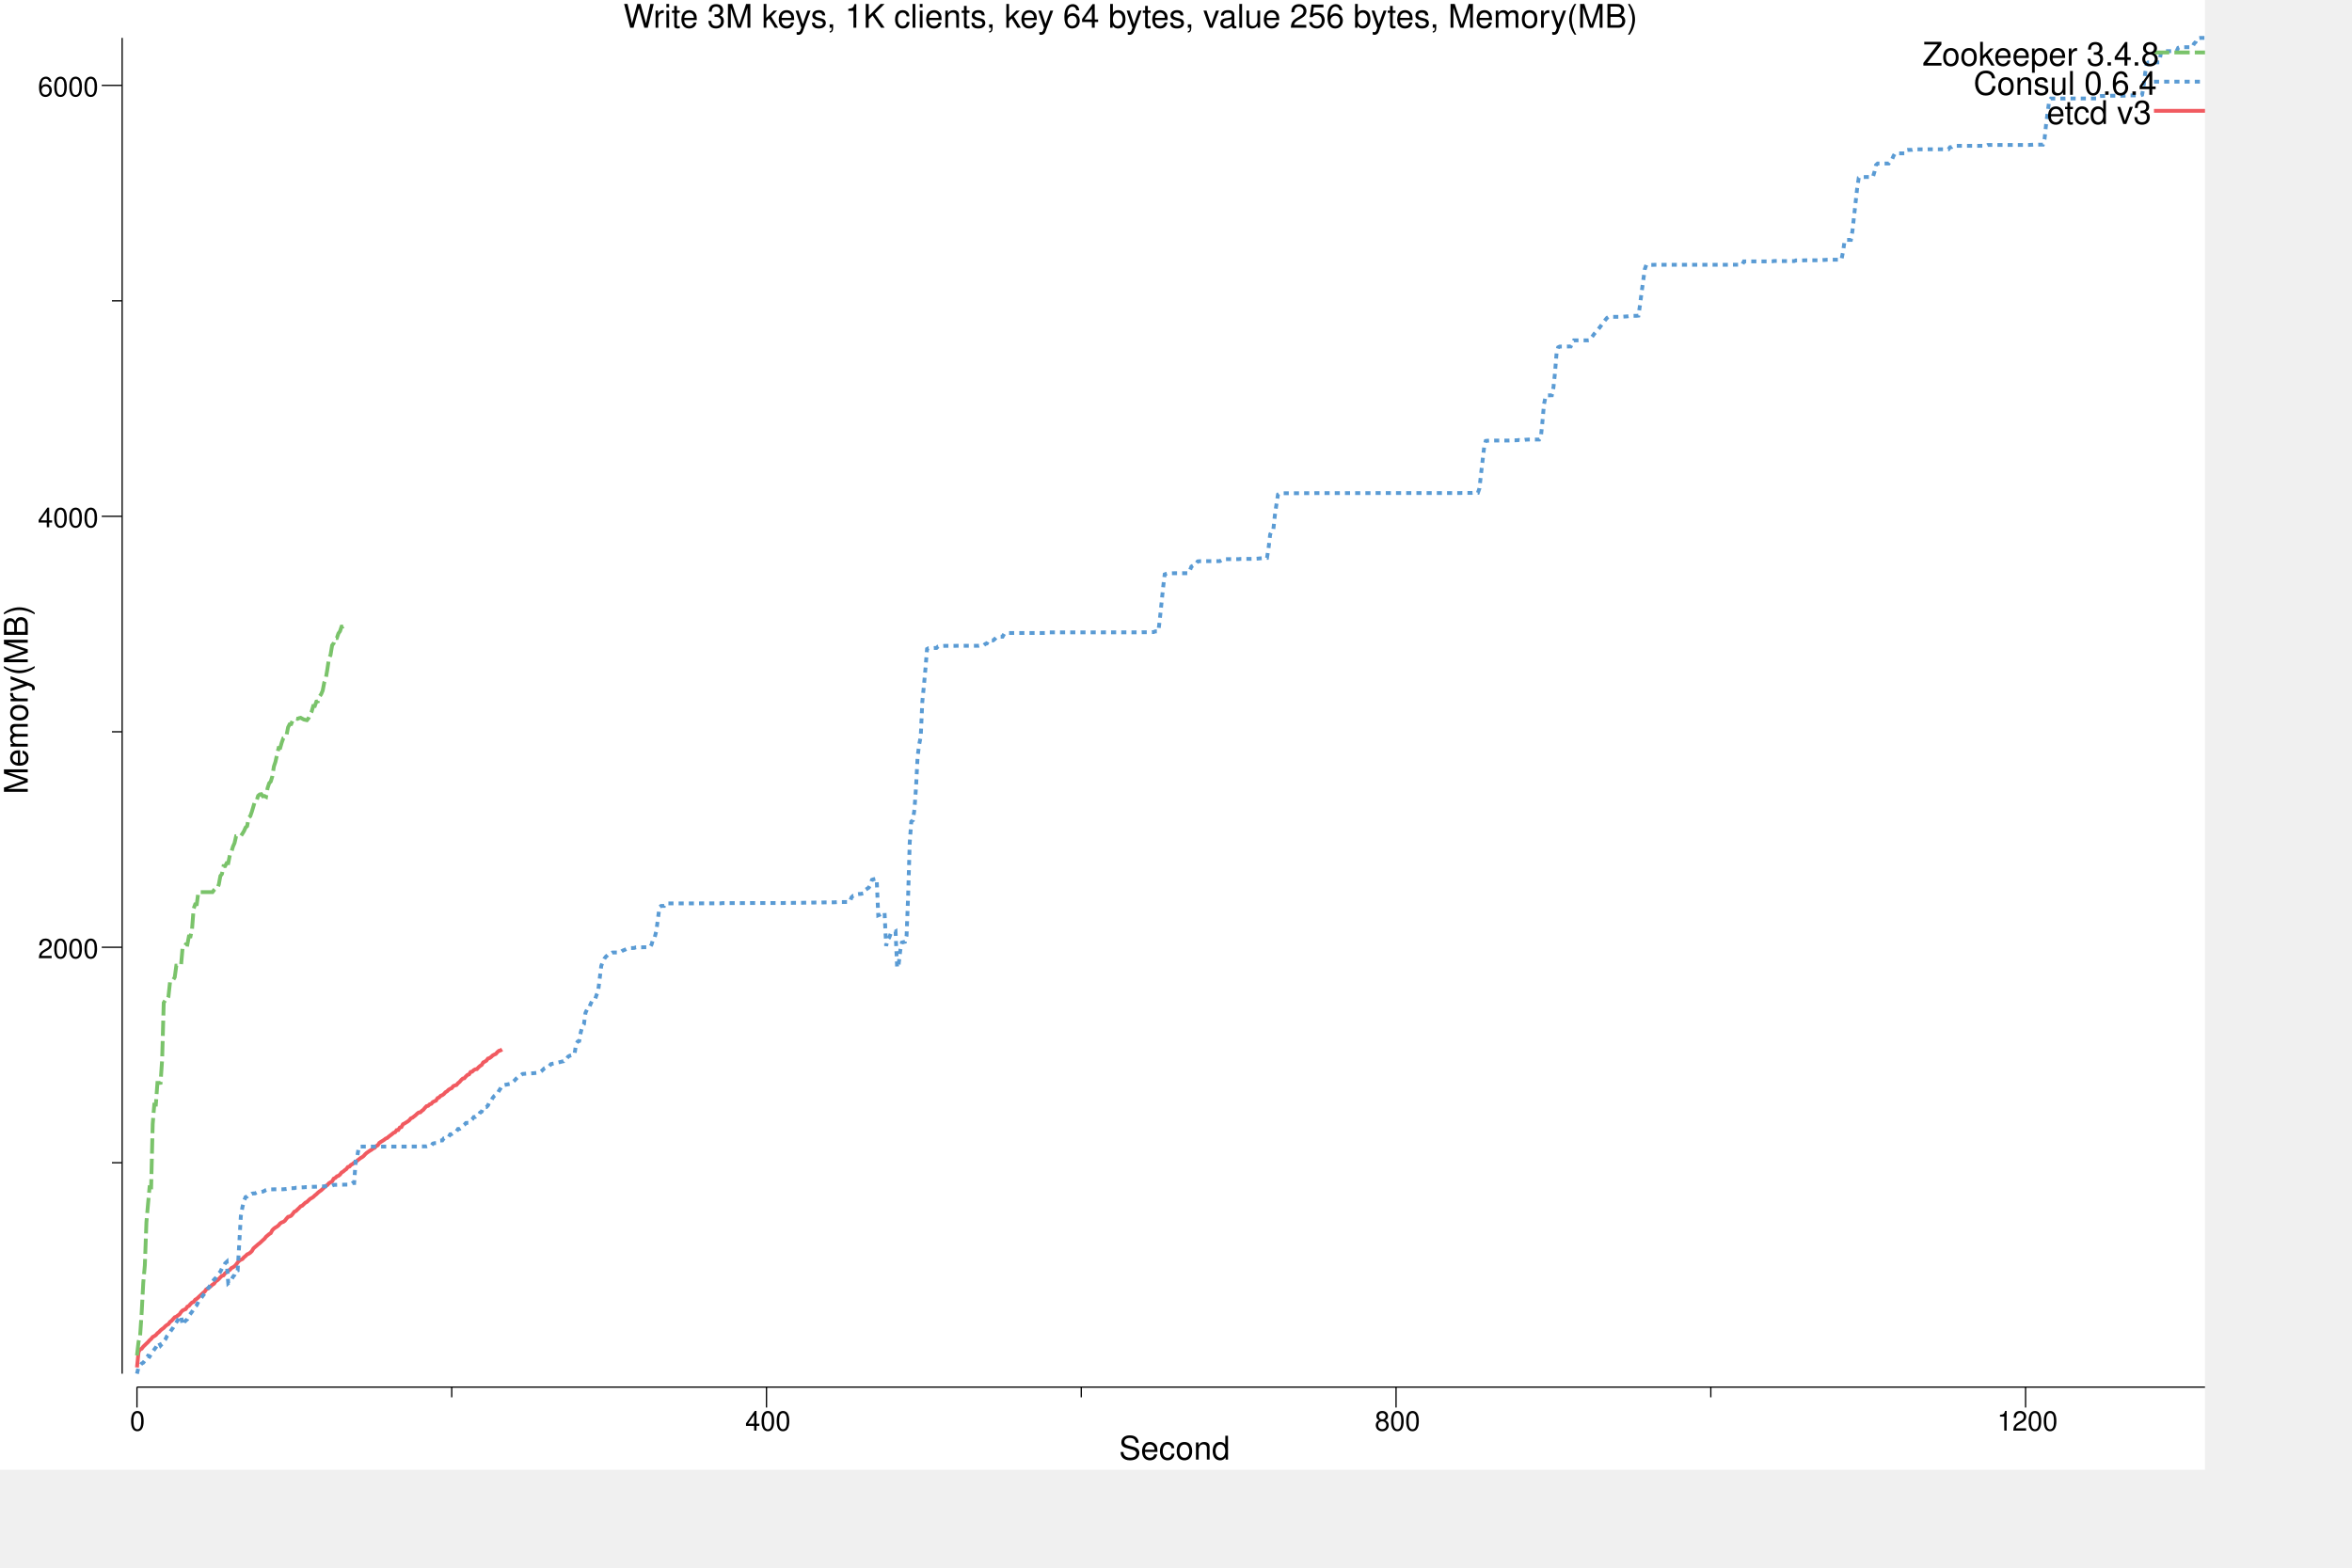
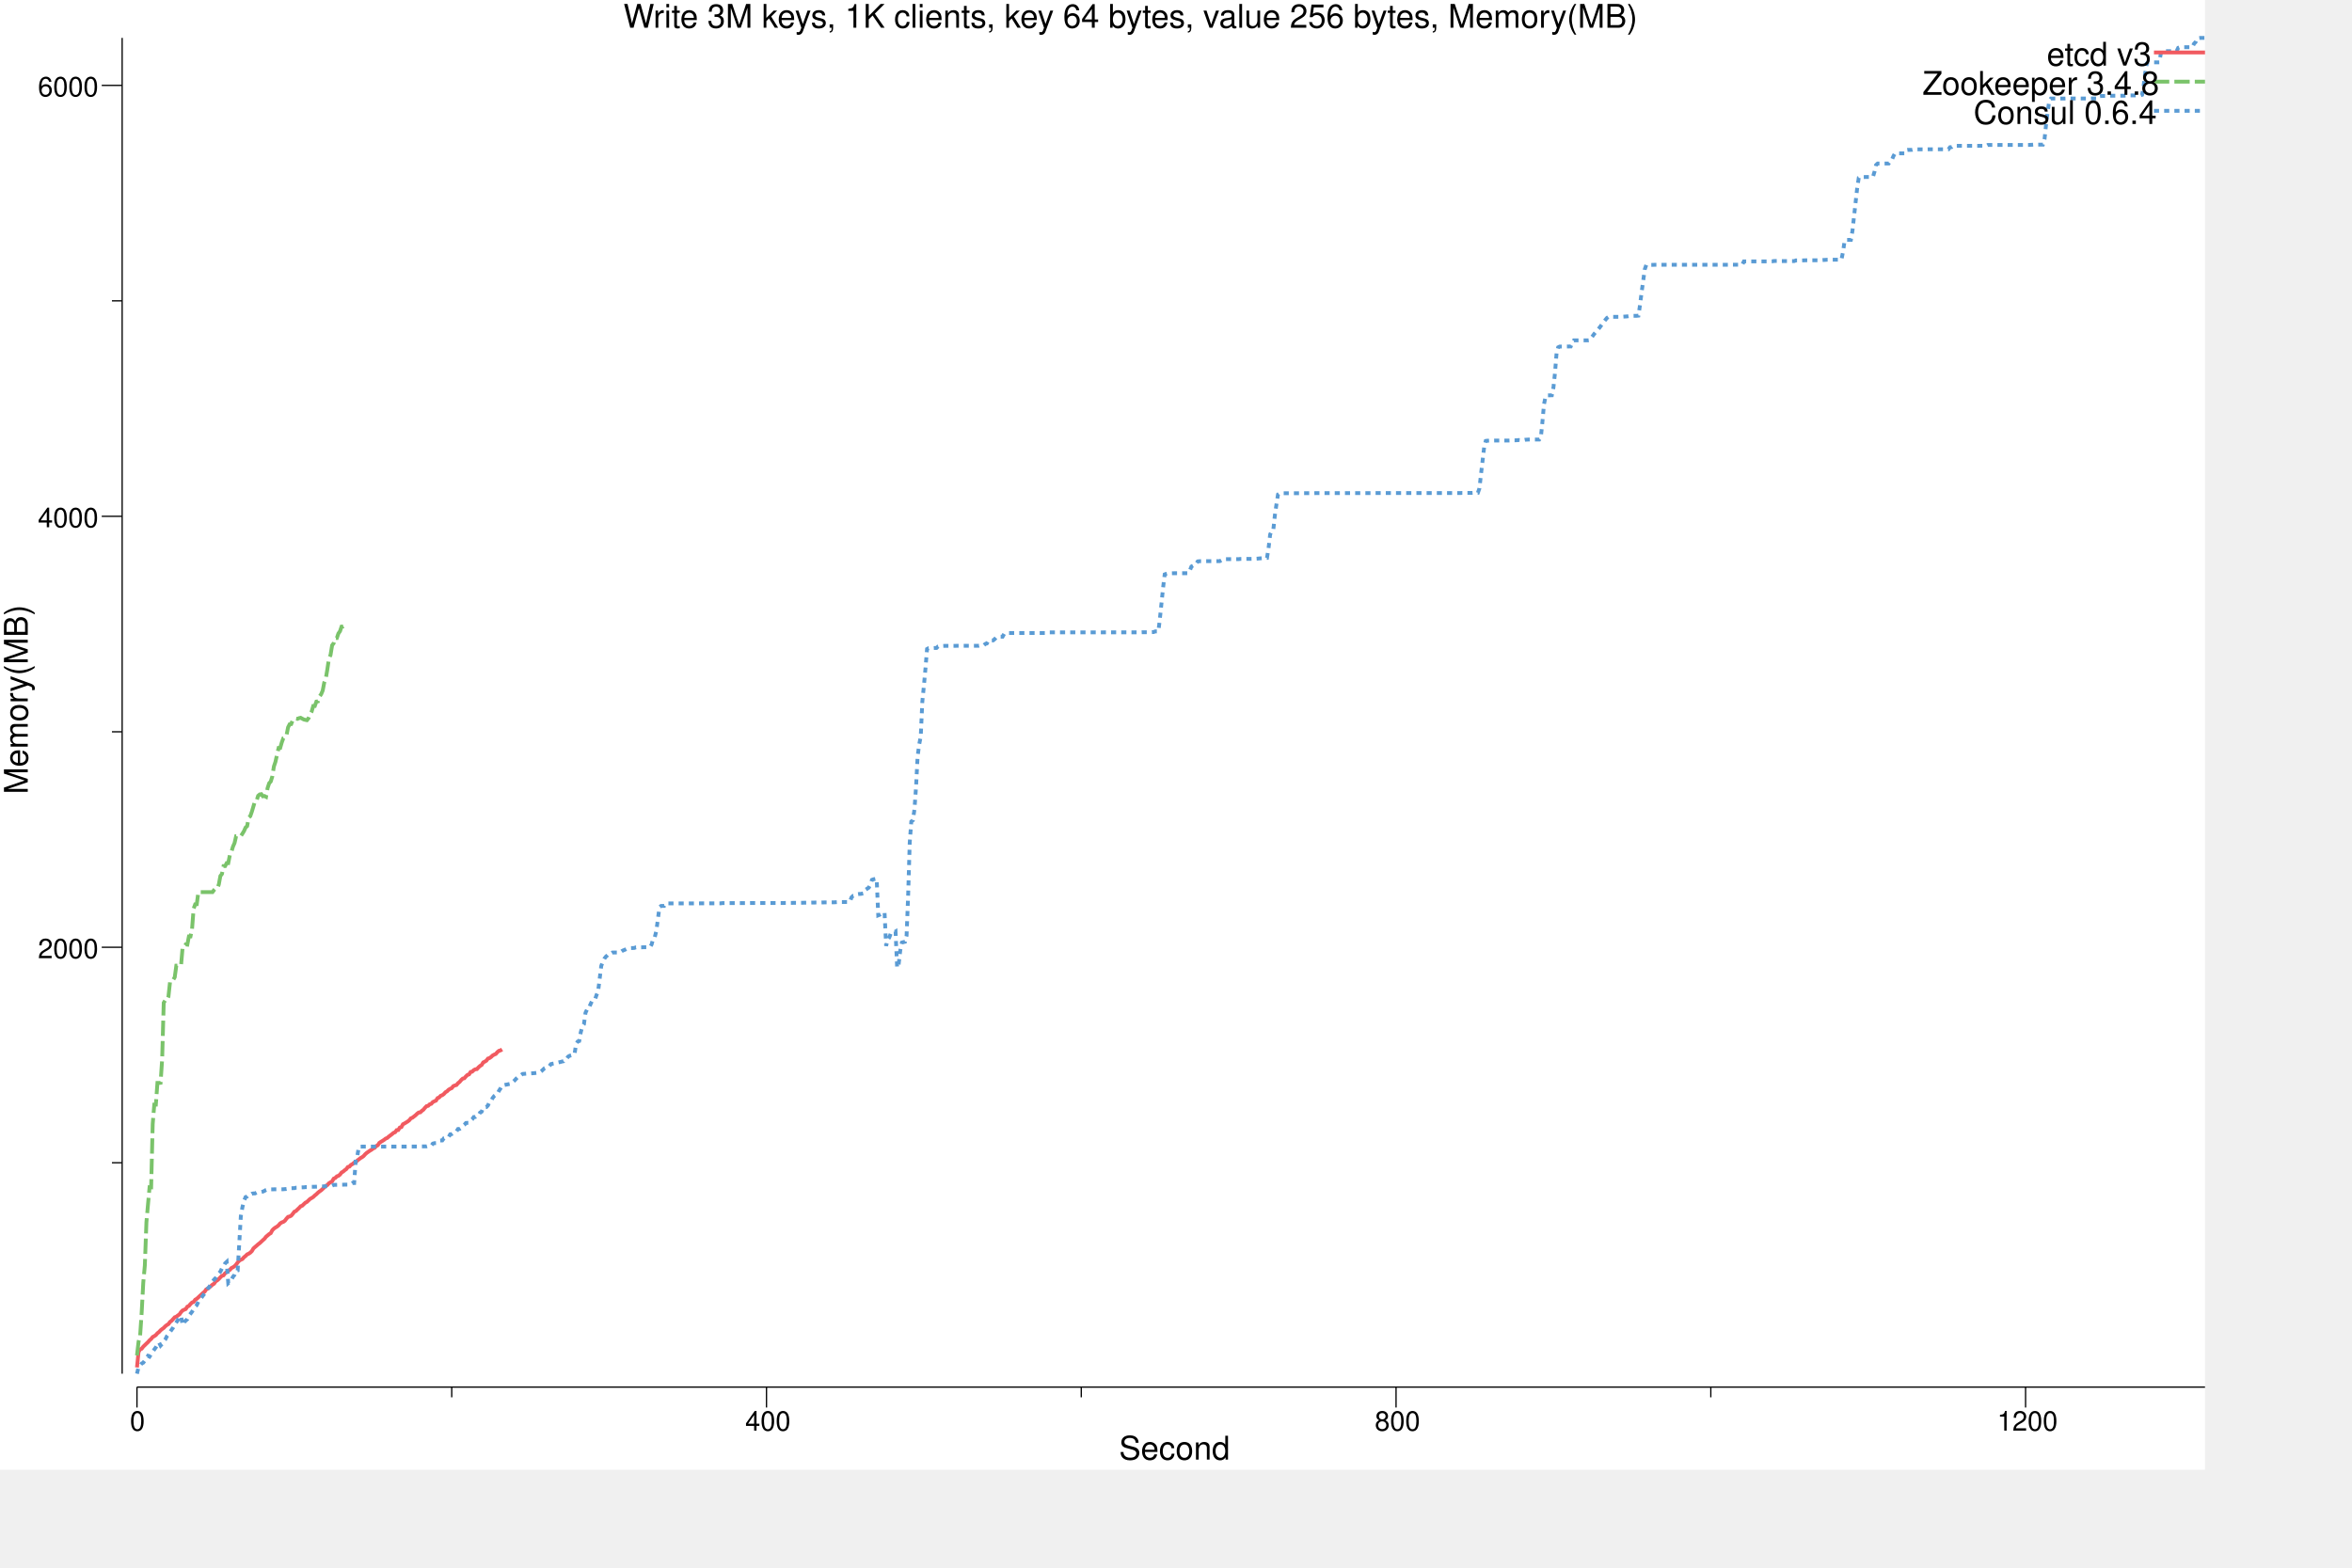
<svg xmlns="http://www.w3.org/2000/svg" width="12in" height="8in">
  <g transform="scale(1, -1) translate(0, -720)">
    <path d="M0,0L1080,0L1080,720L0,720Z" style="fill:#FFFFFF" />
    <text x="305.34" y="-706.41" transform="scale(1, -1)" style="font-family:Helvetica;font-weight:normal;font-style:normal;font-size:12pt">Write 3M keys, 1K clients, key 64 bytes, value 256 bytes, Memory(MB)</text>
    <text x="548.11" y="-4.965" transform="scale(1, -1)" style="font-family:Helvetica;font-weight:normal;font-style:normal;font-size:12pt">Second</text>
    <text x="63.613" y="-19.142" transform="scale(1, -1)" style="font-family:Helvetica;font-weight:normal;font-style:normal;font-size:10pt">0</text>
    <text x="365.01" y="-19.142" transform="scale(1, -1)" style="font-family:Helvetica;font-weight:normal;font-style:normal;font-size:10pt">400</text>
    <text x="673.35" y="-19.142" transform="scale(1, -1)" style="font-family:Helvetica;font-weight:normal;font-style:normal;font-size:10pt">800</text>
    <text x="978.22" y="-19.142" transform="scale(1, -1)" style="font-family:Helvetica;font-weight:normal;font-style:normal;font-size:10pt">1200</text>
    <path d="M67.088,30.467L67.088,40.467" style="fill:none;stroke:#000000;stroke-width:0.625" />
    <path d="M375.43,30.467L375.43,40.467" style="fill:none;stroke:#000000;stroke-width:0.625" />
    <path d="M683.78,30.467L683.78,40.467" style="fill:none;stroke:#000000;stroke-width:0.625" />
    <path d="M992.12,30.467L992.12,40.467" style="fill:none;stroke:#000000;stroke-width:0.625" />
    <path d="M221.26,35.468L221.26,40.467" style="fill:none;stroke:#000000;stroke-width:0.625" />
    <path d="M529.6,35.468L529.6,40.467" style="fill:none;stroke:#000000;stroke-width:0.625" />
    <path d="M837.95,35.468L837.95,40.467" style="fill:none;stroke:#000000;stroke-width:0.625" />
    <path d="M67.088,40.467L1080,40.467" style="fill:none;stroke:#000000;stroke-width:0.625" />
    <g transform="rotate(90)">
      <text x="330.91" y="13.59" transform="scale(1, -1)" style="font-family:Helvetica;font-weight:normal;font-style:normal;font-size:12pt">Memory(MB)</text>
    </g>
    <text x="18.555" y="-250.57" transform="scale(1, -1)" style="font-family:Helvetica;font-weight:normal;font-style:normal;font-size:10pt">2000</text>
    <text x="18.555" y="-461.69" transform="scale(1, -1)" style="font-family:Helvetica;font-weight:normal;font-style:normal;font-size:10pt">4000</text>
    <text x="18.555" y="-672.81" transform="scale(1, -1)" style="font-family:Helvetica;font-weight:normal;font-style:normal;font-size:10pt">6000</text>
    <path d="M49.83,255.94L59.83,255.94" style="fill:none;stroke:#000000;stroke-width:0.625" />
    <path d="M49.83,467.06L59.83,467.06" style="fill:none;stroke:#000000;stroke-width:0.625" />
    <path d="M49.83,678.17L59.83,678.17" style="fill:none;stroke:#000000;stroke-width:0.625" />
    <path d="M54.83,150.38L59.83,150.38" style="fill:none;stroke:#000000;stroke-width:0.625" />
    <path d="M54.83,361.5L59.83,361.5" style="fill:none;stroke:#000000;stroke-width:0.625" />
    <path d="M54.83,572.62L59.83,572.62" style="fill:none;stroke:#000000;stroke-width:0.625" />
    <path d="M59.83,47.03L59.83,701.44" style="fill:none;stroke:#000000;stroke-width:0.625" />
    <path d="M67.088,50.093L67.858,57.701L68.629,58.953L69.4,59.286L70.171,60.296L70.942,61.026L71.713,61.785L72.484,62.504L73.254,63.397L74.025,64.06L74.796,65.021L75.567,65.429L76.338,65.959L77.109,66.855L77.88,67.451L78.65,68.297L79.421,68.912L80.192,69.463L80.963,70.273L81.734,70.888L82.505,71.343L83.276,72.401L84.046,72.978L84.817,73.823L85.588,74.684L86.359,74.967L87.13,75.575L87.901,76.088L88.672,77.228L89.442,78.024L90.213,78.376L90.984,78.713L91.755,79.867L92.526,80.24L93.297,81.171L94.068,81.909L94.839,82.192L95.609,83.279L96.38,83.739L97.151,84.442L97.922,85.178L98.693,85.893L99.464,86.606L100.23,87.216L101.01,88.354L101.78,88.753L102.55,89.342L103.32,89.962L104.09,90.651L104.86,91.143L105.63,92.287L106.4,92.749L107.17,93.447L107.94,94.266L108.71,94.989L109.48,95.214L110.26,96.238L111.03,96.797L111.8,97.41L112.57,97.904L113.34,98.775L114.11,99.167L114.88,99.685L115.65,100.49L116.42,101.56L117.19,102.4L117.96,102.86L118.74,103.21L119.51,104.1L120.28,104.71L121.05,105.48L121.82,105.83L122.59,106.34L123.36,107.09L124.13,108.39L124.9,109.08L125.67,109.73L126.44,110.43L127.21,111L127.99,111.73L128.76,112.45L129.53,113.12L130.3,114.12L131.07,114.77L131.84,115.43L132.61,115.89L133.38,117.33L134.15,118.1L134.92,118.65L135.69,119.1L136.47,119.75L137.24,120.66L138.01,121.15L138.78,121.42L139.55,121.99L140.32,123.01L141.09,123.86L141.86,124.05L142.63,124.44L143.4,125.34L144.17,126.39L144.94,126.72L145.72,127.5L146.49,128.21L147.26,129.05L148.03,129.34L148.8,130.08L149.57,130.8L150.34,131.2L151.11,131.94L151.88,132.67L152.65,133.1L153.42,133.6L154.19,134.35L154.97,134.96L155.74,135.72L156.51,136.34L157.28,136.86L158.05,137.57L158.82,138.29L159.59,139.05L160.36,139.47L161.13,140.34L161.9,140.8L162.67,141.26L163.45,142.6L164.22,142.94L164.99,143.71L165.76,143.98L166.53,144.58L167.3,145.6L168.07,146.05L168.84,146.72L169.61,147.26L170.38,148.29L171.15,148.51L171.92,149.35L172.7,149.76L173.47,150.42L174.24,150.61L175.01,151.48L175.78,152.04L176.55,152.66L177.32,153.08L178.09,153.66L178.86,154.53L179.63,155.22L180.4,155.75L181.18,156.3L181.95,156.74L182.72,157.36L183.49,157.68L184.26,158.56L185.03,158.94L185.8,160.1L186.57,160.63L187.34,161.09L188.11,161.59L188.88,162.2L189.65,162.52L190.43,163.2L191.2,163.78L191.97,164.36L192.74,165.02L193.51,165.33L194.28,166.35L195.05,166.41L195.82,167.62L196.59,167.84L197.36,169.24L198.13,169.63L198.9,170.1L199.68,170.58L200.45,171.18L201.22,172.13L201.99,172.44L202.76,173.04L203.53,173.64L204.3,174.39L205.07,174.98L205.84,175.07L206.61,175.79L207.38,176.36L208.16,177.32L208.93,178.1L209.7,178.26L210.47,179.01L211.24,179.25L212.01,180.12L212.78,180.5L213.55,180.83L214.32,182.05L215.09,182.37L215.86,183.19L216.63,183.48L217.41,184.05L218.18,184.92L218.95,185.38L219.72,186.14L220.49,186.61L221.26,186.94L222.03,187.91L222.8,188.25L223.57,188.46L224.34,189.37L225.11,189.98L225.89,190.9L226.66,191.61L227.43,191.78L228.2,192.68L228.97,193.4L229.74,193.66L230.51,194.85L231.28,195.01L232.05,195.76L232.82,196.17L233.59,196.25L234.36,197.12L235.14,197.81L235.91,198.27L236.68,199.53L237.45,199.91L238.22,200.38L238.99,201.41L239.76,201.66L240.53,202.19L241.3,202.93L242.07,203.36L242.84,203.67L243.61,204.58L244.39,205.21L245.16,205.42L245.93,205.9" style="fill:none;stroke:#F15A60;stroke-width:1.875" />
    <path d="M67.088,55.977L67.858,62.681L68.629,65.608L69.4,77.211L70.171,91.622L70.942,100.06L71.713,121.23L72.484,129.88L73.254,138.38L74.025,138.33L74.796,169.37L75.567,178.86L76.338,178.86L77.109,189.47L77.88,189.47L78.65,189.55L79.421,201.07L80.192,228.74L80.963,230L81.734,229.93L82.505,231.78L83.276,238.88L84.046,239.96L84.817,239.96L85.588,241.27L86.359,246.94L87.13,246.97L87.901,246.97L88.672,246.97L89.442,255.85L90.213,256.03L90.984,257.33L91.755,257.23L92.526,261.25L93.297,261.25L94.068,264.9L94.839,274.85L95.609,276.98L96.38,277.04L97.151,282.92L97.922,282.97L98.693,282.97L99.464,282.97L100.23,282.97L101.01,282.97L101.78,282.97L102.55,282.97L103.32,282.97L104.09,282.97L104.86,284L105.63,284.79L106.4,284.79L107.17,286.68L107.94,290.87L108.71,291.86L109.48,295.7L110.26,295.7L111.03,297.17L111.8,297.17L112.57,301.02L113.34,302.69L114.11,305.27L114.88,307L115.65,310.36L116.42,310.41L117.19,310.41L117.96,310.41L118.74,311.59L119.51,312.85L120.28,314.58L121.05,315.3L121.82,319.48L122.59,320.2L123.36,322.37L124.13,324.97L124.9,327.57L125.67,327.75L126.44,330.15L127.21,330.81L127.99,330.94L128.76,329.91L129.53,330.04L130.3,329.64L131.07,333.98L131.84,336.31L132.61,337.13L133.38,339.63L134.15,344.5L134.92,346.81L135.69,350.3L136.47,353.6L137.24,353.6L138.01,356.27L138.78,358.37L139.55,358.75L140.32,359.74L141.09,363.65L141.86,365.17L142.63,365.27L143.4,367.33L144.17,367.97L144.94,367.95L145.72,367.83L146.49,368.19L147.26,368.36L148.03,367.94L148.8,367.53L149.57,367.33L150.34,367.18L151.11,368.13L151.88,369.97L152.65,371.42L153.42,374.14L154.19,374.13L154.97,376.3L155.74,376.42L156.51,378.79L157.28,379.87L158.05,381.67L158.82,385.64L159.59,387.67L160.36,392.26L161.13,397.5L161.9,399.14L162.67,403.86L163.45,404.91L164.22,407.45L164.99,407.45L165.76,409.68L166.53,410.76L167.3,413.04L168.07,413.1L168.84,413.59L169.61,414.18L170.38,414.15" style="fill:none;stroke:#7AC36A;stroke-width:1.875;stroke-dasharray:7.5,2.5" />
    <path d="M67.088,47.03L67.858,50.205L68.629,51.089L69.4,52.032L70.171,52.432L70.942,53.503L71.713,54.666L72.484,55.774L73.254,55.388L74.025,56.578L74.796,57.752L75.567,58.897L76.338,59.948L77.109,61.352L77.88,62.326L78.65,60.819L79.421,61.654L80.192,62.806L80.963,63.804L81.734,65.367L82.505,66.39L83.276,67.426L84.046,68.573L84.817,69.614L85.588,70.997L86.359,72.17L87.13,73.337L87.901,74.729L88.672,75.255L89.442,70.878L90.213,72.307L90.984,73.073L91.755,73.744L92.526,75.439L93.297,76.408L94.068,77.394L94.839,78.691L95.609,79.858L96.38,80.621L97.151,82.315L97.922,83.334L98.693,84.321L99.464,85.38L100.23,86.308L101.01,87.456L101.78,88.748L102.55,89.582L103.32,91.061L104.09,92.059L104.86,93.167L105.63,93.894L106.4,94.979L107.17,96.189L107.94,97.032L108.71,98.641L109.48,99.639L110.26,101.11L111.03,101.82L111.8,91.381L112.57,92.058L113.34,92.935L114.11,94.519L114.88,95.447L115.65,97.426L116.42,97.654L117.19,110.93L117.96,124.22L118.74,128.62L119.51,131.68L120.28,133.56L121.05,133.84L121.82,134.68L122.59,134.68L123.36,135.2L124.13,135.36L124.9,135.36L125.67,135.73L126.44,135.88L127.21,135.98L127.99,136.07L128.76,136.24L129.53,136.6L130.3,137.06L131.07,137.33L131.84,137.33L132.61,137.34L133.38,137.34L134.15,137.37L134.92,137.37L135.69,137.37L136.47,137.38L137.24,137.38L138.01,137.38L138.78,137.4L139.55,137.47L140.32,137.53L141.09,137.68L141.86,137.89L142.63,137.89L143.4,137.92L144.17,137.93L144.94,138.15L145.72,138.17L146.49,138.28L147.26,138.28L148.03,138.32L148.8,138.32L149.57,138.44L150.34,138.44L151.11,138.5L151.88,138.56L152.65,138.61L153.42,138.62L154.19,138.62L154.97,138.64L155.74,138.67L156.51,138.8L157.28,138.8L158.05,138.8L158.82,138.83L159.59,138.87L160.36,138.87L161.13,138.9L161.9,138.94L162.67,139.15L163.45,139.53L164.22,139.55L164.99,139.56L165.76,139.58L166.53,139.6L167.3,139.61L168.07,139.62L168.84,139.66L169.61,139.66L170.38,139.66L171.15,139.8L171.92,139.82L172.7,140.43L173.47,140.44L174.24,152.1L175.01,153.73L175.78,158.21L176.55,158.27L177.32,158.29L178.09,158.29L178.86,158.29L179.63,158.29L180.4,158.29L181.18,158.29L181.95,158.29L182.72,158.29L183.49,158.3L184.26,158.3L185.03,158.3L185.8,158.3L186.57,158.3L187.34,158.3L188.11,158.3L188.88,158.3L189.65,158.3L190.43,158.3L191.2,158.3L191.97,158.3L192.74,158.3L193.51,158.3L194.28,158.3L195.05,158.31L195.82,158.31L196.59,158.31L197.36,158.31L198.13,158.31L198.9,158.31L199.68,158.32L200.45,158.32L201.22,158.32L201.99,158.32L202.76,158.32L203.53,158.34L204.3,158.34L205.07,158.34L205.84,158.38L206.61,158.38L207.38,158.38L208.16,158.39L208.93,158.39L209.7,158.59L210.47,158.66L211.24,158.69L212.01,159.76L212.78,159.97L213.55,160.01L214.32,160.58L215.09,161.24L215.86,161.29L216.63,161.3L217.41,162.36L218.18,162.53L218.95,162.55L219.72,162.91L220.49,164.29L221.26,164.41L222.03,164.95L222.8,165.01L223.57,165.74L224.34,166.92L225.11,166.95L225.89,167.5L226.66,168.33L227.43,168.95L228.2,169.85L228.97,169.91L229.74,169.92L230.51,170.88L231.28,171.63L232.05,172.78L232.82,172.81L233.59,173.53L234.36,173.61L235.14,174.97L235.91,175.38L236.68,177.39L237.45,177.54L238.22,177.64L238.99,178.44L239.76,180.13L240.53,180.62L241.3,182.12L242.07,183.09L242.84,183.65L243.61,184.05L244.39,185.62L245.16,186.81L245.93,188.29L246.7,188.39L247.47,188.56L248.24,188.69L249.01,188.85L249.78,189.03L250.55,189.13L251.32,190.06L252.09,190.74L252.87,191.61L253.64,192.37L254.41,192.6L255.18,193.3L255.95,193.88L256.72,193.94L257.49,194L258.26,194.07L259.03,194.14L259.8,194.15L260.57,194.2L261.34,194.24L262.12,194.33L262.89,194.42L263.66,194.56L264.43,194.68L265.2,195.26L265.97,195.99L266.74,196.73L267.51,197.06L268.28,197.27L269.05,197.7L269.82,198.7L270.6,198.89L271.37,199.03L272.14,199.26L272.91,199.38L273.68,199.56L274.45,199.73L275.22,199.95L275.99,200.11L276.76,201.21L277.53,201.34L278.3,202.39L279.07,202.81L279.85,203.02L280.62,203.21L281.39,203.45L282.16,208.57L282.93,209.73L283.7,210.01L284.47,214.34L285.24,217.24L286.01,218.23L286.78,223.87L287.55,225.49L288.32,225.69L289.1,227.75L289.87,229.42L290.64,230.07L291.41,230.27L292.18,232.56L292.95,234.33L293.72,240.57L294.49,246.81L295.26,248.88L296.03,250.39L296.8,251.38L297.58,252.06L298.35,252.86L299.12,252.86L299.89,253.35L300.66,253.39L301.43,253.39L302.2,253.39L302.97,253.39L303.74,253.46L304.51,254.02L305.28,254.43L306.05,254.72L306.83,255.14L307.6,255.5L308.37,255.53L309.14,255.56L309.91,255.56L310.68,255.61L311.45,255.9L312.22,255.9L312.99,255.9L313.76,255.9L314.53,255.92L315.31,255.96L316.08,255.96L316.85,255.96L317.62,256.01L318.39,256.01L319.16,257.32L319.93,260.17L320.7,260.93L321.47,263.9L322.24,269.81L323.01,275.59L323.78,276.18L324.56,276.2L325.33,276.21L326.1,277.42L326.87,277.42L327.64,277.42L328.41,277.42L329.18,277.42L329.95,277.42L330.72,277.42L331.49,277.42L332.26,277.42L333.03,277.42L333.81,277.42L334.58,277.42L335.35,277.42L336.12,277.43L336.89,277.43L337.66,277.44L338.43,277.44L339.2,277.44L339.97,277.44L340.74,277.44L341.51,277.44L342.29,277.44L343.06,277.45L343.83,277.45L344.6,277.45L345.37,277.45L346.14,277.46L346.91,277.46L347.68,277.46L348.45,277.46L349.22,277.46L349.99,277.46L350.76,277.46L351.54,277.46L352.31,277.47L353.08,277.47L353.85,277.59L354.62,277.59L355.39,277.59L356.16,277.59L356.93,277.59L357.7,277.59L358.47,277.59L359.24,277.59L360.02,277.59L360.79,277.59L361.56,277.59L362.33,277.59L363.1,277.59L363.87,277.59L364.64,277.6L365.41,277.6L366.18,277.6L366.95,277.6L367.72,277.61L368.49,277.61L369.27,277.61L370.04,277.61L370.81,277.61L371.58,277.62L372.35,277.63L373.12,277.63L373.89,277.63L374.66,277.63L375.43,277.63L376.2,277.63L376.97,277.63L377.74,277.63L378.52,277.63L379.29,277.63L380.06,277.63L380.83,277.63L381.6,277.63L382.37,277.63L383.14,277.63L383.91,277.63L384.68,277.67L385.45,277.68L386.22,277.68L387,277.68L387.77,277.68L388.54,277.7L389.31,277.72L390.08,277.72L390.85,277.74L391.62,277.74L392.39,277.74L393.16,277.74L393.93,277.77L394.7,277.77L395.47,277.78L396.25,277.81L397.02,277.81L397.79,277.83L398.56,277.84L399.33,277.85L400.1,277.85L400.87,277.85L401.64,277.87L402.41,277.9L403.18,277.9L403.95,277.92L404.73,277.92L405.5,277.92L406.27,277.92L407.04,277.94L407.81,277.95L408.58,277.97L409.35,278.01L410.12,278.07L410.89,278.09L411.66,278.09L412.43,278.09L413.2,278.11L413.98,278.11L414.75,278.11L415.52,278.11L416.29,278.2L417.06,280.4L417.83,281.12L418.6,281.21L419.37,281.78L420.14,281.95L420.91,282.07L421.68,282.09L422.45,282.26L423.23,282.45L424,284.14L424.77,284.66L425.54,285.18L426.31,286.59L427.08,288.97L427.85,289.25L428.62,289.4L429.39,289.56L430.16,271.57L430.93,271.88L431.71,272.33L432.48,272.56L433.25,273.05L434.02,256.59L434.79,259.69L435.56,260.69L436.33,262.81L437.1,263.11L437.87,263.21L438.64,263.67L439.41,245.92L440.18,247.77L440.96,254.51L441.73,258.25L442.5,258.47L443.27,258.63L444.04,261.69L444.81,281.57L445.58,307.15L446.35,317.53L447.12,318.14L447.89,323.39L448.66,334.26L449.43,349.27L450.21,355.28L450.98,359.19L451.75,376.22L452.52,383.99L453.29,392.49L454.06,402.05L454.83,402.45L455.6,402.47L456.37,402.5L457.14,402.51L457.91,402.56L458.69,402.56L459.46,403.31L460.23,403.55L461,403.55L461.77,403.55L462.54,403.59L463.31,403.59L464.08,403.6L464.85,403.6L465.62,403.6L466.39,403.6L467.16,403.6L467.94,403.6L468.71,403.63L469.48,403.63L470.25,403.63L471.02,403.63L471.79,403.63L472.56,403.63L473.33,403.63L474.1,403.63L474.87,403.63L475.64,403.63L476.42,403.63L477.19,403.63L477.96,403.63L478.73,403.63L479.5,403.66L480.27,403.87L481.04,403.87L481.81,403.87L482.58,404.52L483.35,404.77L484.12,406.28L484.89,406.28L485.67,406.28L486.44,406.28L487.21,406.91L487.98,407.78L488.75,408.08L489.52,408.08L490.29,408.08L491.06,408.08L491.83,409.44L492.6,409.81L493.37,409.9L494.14,409.9L494.92,409.9L495.69,409.9L496.46,409.9L497.23,409.9L498,409.9L498.77,409.9L499.54,409.9L500.31,409.9L501.08,409.9L501.85,409.9L502.62,409.9L503.4,409.9L504.17,409.9L504.94,409.9L505.71,409.9L506.48,409.9L507.25,409.9L508.02,409.9L508.79,409.91L509.56,409.91L510.33,409.91L511.1,409.91L511.87,409.91L512.65,409.91L513.42,410.21L514.19,410.21L514.96,410.21L515.73,410.21L516.5,410.21L517.27,410.21L518.04,410.21L518.81,410.21L519.58,410.21L520.35,410.21L521.13,410.21L521.9,410.21L522.67,410.21L523.44,410.21L524.21,410.21L524.98,410.21L525.75,410.21L526.52,410.21L527.29,410.21L528.06,410.21L528.83,410.21L529.6,410.21L530.38,410.21L531.15,410.21L531.92,410.21L532.69,410.21L533.46,410.21L534.23,410.21L535,410.21L535.77,410.21L536.54,410.21L537.31,410.21L538.08,410.21L538.85,410.21L539.63,410.21L540.4,410.22L541.17,410.22L541.94,410.22L542.71,410.22L543.48,410.22L544.25,410.22L545.02,410.22L545.79,410.22L546.56,410.22L547.33,410.22L548.11,410.22L548.88,410.22L549.65,410.22L550.42,410.22L551.19,410.22L551.96,410.22L552.73,410.22L553.5,410.22L554.27,410.22L555.04,410.22L555.81,410.22L556.58,410.22L557.36,410.22L558.13,410.22L558.9,410.23L559.67,410.27L560.44,410.28L561.21,410.28L561.98,410.28L562.75,410.29L563.52,410.29L564.29,410.32L565.06,410.37L565.84,410.68L566.61,410.68L567.38,410.68L568.15,417.32L568.92,424.74L569.69,432.17L570.46,438.61L571.23,438.9L572,439.13L572.77,439.13L573.54,439.15L574.31,439.17L575.09,439.19L575.86,439.19L576.63,439.19L577.4,439.19L578.17,439.19L578.94,439.19L579.71,439.19L580.48,439.19L581.25,439.19L582.02,439.19L582.79,440.56L583.56,442.48L584.34,442.92L585.11,442.94L585.88,443.86L586.65,444.97L587.42,445.07L588.19,445.09L588.96,445.09L589.73,445.09L590.5,445.09L591.27,445.09L592.04,445.09L592.82,445.09L593.59,445.09L594.36,445.09L595.13,445.1L595.9,445.1L596.67,445.1L597.44,445.1L598.21,445.53L598.98,446.07L599.75,446.07L600.52,446.08L601.29,446.08L602.07,446.08L602.84,446.08L603.61,446.08L604.38,446.08L605.15,446.08L605.92,446.08L606.69,446.08L607.46,446.19L608.23,446.19L609,446.21L609.77,446.21L610.55,446.21L611.32,446.21L612.09,446.21L612.86,446.22L613.63,446.23L614.4,446.24L615.17,446.28L615.94,446.33L616.71,446.42L617.48,446.48L618.25,446.53L619.02,446.66L619.8,446.7L620.57,446.7L621.34,451.53L622.11,458.18L622.88,459.8L623.65,460.3L624.42,467.48L625.19,472.85L625.96,477.79L626.73,478.32L627.5,478.37L628.27,478.37L629.05,478.37L629.82,478.38L630.59,478.38L631.36,478.38L632.13,478.38L632.9,478.38L633.67,478.38L634.44,478.38L635.21,478.38L635.98,478.38L636.75,478.38L637.53,478.39L638.3,478.39L639.07,478.39L639.84,478.39L640.61,478.39L641.38,478.39L642.15,478.39L642.92,478.39L643.69,478.39L644.46,478.43L645.23,478.43L646,478.43L646.78,478.43L647.55,478.43L648.32,478.43L649.09,478.43L649.86,478.43L650.63,478.43L651.4,478.43L652.17,478.43L652.94,478.43L653.71,478.44L654.48,478.44L655.26,478.44L656.03,478.44L656.8,478.44L657.57,478.44L658.34,478.44L659.11,478.44L659.88,478.44L660.65,478.44L661.42,478.44L662.19,478.44L662.96,478.44L663.73,478.44L664.51,478.44L665.28,478.44L666.05,478.44L666.82,478.44L667.59,478.44L668.36,478.44L669.13,478.44L669.9,478.44L670.67,478.44L671.44,478.44L672.21,478.47L672.98,478.47L673.76,478.47L674.53,478.47L675.3,478.47L676.07,478.47L676.84,478.47L677.61,478.47L678.38,478.47L679.15,478.47L679.92,478.47L680.69,478.47L681.46,478.47L682.24,478.47L683.01,478.47L683.78,478.47L684.55,478.47L685.32,478.47L686.09,478.47L686.86,478.47L687.63,478.47L688.4,478.47L689.17,478.47L689.94,478.47L690.71,478.47L691.49,478.47L692.26,478.47L693.03,478.47L693.8,478.47L694.57,478.47L695.34,478.47L696.11,478.47L696.88,478.47L697.65,478.47L698.42,478.47L699.19,478.47L699.97,478.47L700.74,478.47L701.51,478.47L702.28,478.47L703.05,478.47L703.82,478.47L704.59,478.47L705.36,478.47L706.13,478.47L706.9,478.47L707.67,478.47L708.44,478.47L709.22,478.47L709.99,478.47L710.76,478.47L711.53,478.47L712.3,478.47L713.07,478.47L713.84,478.47L714.61,478.47L715.38,478.47L716.15,478.52L716.92,478.52L717.69,478.52L718.47,478.52L719.24,478.52L720.01,478.52L720.78,478.52L721.55,478.57L722.32,478.59L723.09,478.6L723.86,478.6L724.63,480.78L725.4,487.83L726.17,494.35L726.95,501.08L727.72,504L728.49,504.12L729.26,504.12L730.03,504.15L730.8,504.16L731.57,504.17L732.34,504.18L733.11,504.18L733.88,504.18L734.65,504.18L735.42,504.18L736.2,504.18L736.97,504.18L737.74,504.18L738.51,504.18L739.28,504.18L740.05,504.2L740.82,504.24L741.59,504.31L742.36,504.31L743.13,504.34L743.9,504.44L744.68,504.36L745.45,504.36L746.22,504.39L746.99,504.56L747.76,504.61L748.53,504.66L749.3,504.66L750.07,504.67L750.84,504.67L751.61,504.67L752.38,504.67L753.15,504.67L753.93,504.67L754.7,505.67L755.47,513.34L756.24,521.91L757.01,525.72L757.78,526.32L758.55,526.33L759.32,526.34L760.09,526.37L760.86,530.1L761.63,537.37L762.4,547.04L763.18,549.85L763.95,550.23L764.72,550.23L765.49,550.23L766.26,550.23L767.03,550.25L767.8,550.26L768.57,550.27L769.34,550.28L770.11,551.99L770.88,553.26L771.66,553.26L772.43,553.26L773.2,553.26L773.97,553.26L774.74,553.26L775.51,553.26L776.28,553.26L777.05,553.26L777.82,553.26L778.59,553.36L779.36,554.45L780.13,555.45L780.91,556.51L781.68,557.44L782.45,558.23L783.22,559.21L783.99,560.22L784.76,561.26L785.53,562.31L786.3,563.3L787.07,564.24L787.84,564.78L788.61,564.79L789.39,564.79L790.16,564.79L790.93,564.79L791.7,564.79L792.47,564.79L793.24,564.79L794.01,564.82L794.78,564.86L795.55,564.91L796.32,564.95L797.09,565.02L797.86,565.16L798.64,565.23L799.41,565.27L800.18,565.28L800.95,565.29L801.72,565.29L802.49,565.38L803.26,570.48L804.03,576.68L804.8,582.14L805.57,587.98L806.34,590.21L807.11,590.21L807.89,590.21L808.66,590.23L809.43,590.24L810.2,590.27L810.97,590.28L811.74,590.28L812.51,590.28L813.28,590.28L814.05,590.28L814.82,590.28L815.59,590.28L816.37,590.28L817.14,590.29L817.91,590.29L818.68,590.29L819.45,590.29L820.22,590.29L820.99,590.29L821.76,590.29L822.53,590.29L823.3,590.29L824.07,590.29L824.84,590.29L825.62,590.29L826.39,590.3L827.16,590.3L827.93,590.3L828.7,590.3L829.47,590.3L830.24,590.3L831.01,590.3L831.78,590.3L832.55,590.3L833.32,590.3L834.1,590.3L834.87,590.3L835.64,590.3L836.41,590.3L837.18,590.3L837.95,590.3L838.72,590.3L839.49,590.3L840.26,590.3L841.03,590.3L841.8,590.3L842.57,590.3L843.35,590.3L844.12,590.3L844.89,590.3L845.66,590.3L846.43,590.3L847.2,590.3L847.97,590.31L848.74,590.31L849.51,590.31L850.28,590.31L851.05,590.31L851.82,590.31L852.6,590.31L853.37,590.31L854.14,591.94L854.91,591.94L855.68,591.94L856.45,591.94L857.22,591.94L857.99,591.94L858.76,591.95L859.53,591.95L860.3,591.95L861.08,591.95L861.85,591.95L862.62,591.95L863.39,591.95L864.16,591.95L864.93,591.95L865.7,591.95L866.47,591.95L867.24,591.95L868.01,591.97L868.78,592.12L869.55,592.15L870.33,592.16L871.1,592.1L871.87,592.1L872.64,592.1L873.41,592.1L874.18,592.1L874.95,592.1L875.72,592.1L876.49,592.1L877.26,592.1L878.03,592.1L878.81,592.1L879.58,592.42L880.35,592.42L881.12,592.42L881.89,592.42L882.66,592.43L883.43,592.45L884.2,592.48L884.97,592.49L885.74,592.49L886.51,592.49L887.28,592.49L888.06,592.49L888.83,592.49L889.6,592.49L890.37,592.49L891.14,592.49L891.91,592.53L892.68,592.6L893.45,592.65L894.22,592.7L894.99,592.76L895.76,592.77L896.53,592.77L897.31,592.77L898.08,592.77L898.85,592.77L899.62,592.77L900.39,592.77L901.16,592.77L901.93,592.77L902.7,596.62L903.47,602L904.24,602.47L905.01,602.47L905.79,602.49L906.56,602.49L907.33,606.96L908.1,613.99L908.87,620.9L909.64,627.82L910.41,632.86L911.18,633.23L911.95,633.27L912.72,633.27L913.49,633.28L914.26,633.3L915.04,633.3L915.81,633.3L916.58,633.31L917.35,633.32L918.12,635.85L918.89,639.18L919.66,639.89L920.43,639.89L921.2,639.89L921.97,639.89L922.74,639.89L923.52,639.89L924.29,639.89L925.06,639.89L925.83,641.01L926.6,641.61L927.37,643.47L928.14,644.86L928.91,644.86L929.68,644.86L930.45,644.86L931.22,644.86L931.99,644.86L932.77,644.86L933.54,646.44L934.31,646.58L935.08,646.58L935.85,646.58L936.62,646.61L937.39,646.84L938.16,646.84L938.93,646.84L939.7,646.84L940.47,646.84L941.24,646.84L942.02,646.84L942.79,646.84L943.56,646.84L944.33,646.86L945.1,646.86L945.87,646.86L946.64,646.86L947.41,646.86L948.18,646.86L948.95,646.86L949.72,646.86L950.5,646.86L951.27,646.86L952.04,646.86L952.81,646.86L953.58,646.86L954.35,646.86L955.12,647.89L955.89,647.94L956.66,648.56L957.43,648.56L958.2,648.56L958.97,648.56L959.75,648.56L960.52,648.56L961.29,648.56L962.06,648.56L962.83,648.56L963.6,648.56L964.37,648.56L965.14,648.56L965.91,648.57L966.68,648.57L967.45,648.57L968.23,648.57L969,648.57L969.77,648.57L970.54,648.57L971.31,648.57L972.08,648.57L972.85,648.57L973.62,648.99L974.39,648.99L975.16,648.99L975.93,648.99L976.7,648.99L977.48,648.99L978.25,648.99L979.02,648.99L979.79,648.99L980.56,648.99L981.33,648.99L982.1,648.99L982.87,648.99L983.64,648.99L984.41,648.99L985.18,648.99L985.95,648.99L986.73,648.99L987.5,648.99L988.27,648.99L989.04,648.99L989.81,648.99L990.58,648.99L991.35,648.99L992.12,648.99L992.89,648.99L993.66,649L994.43,649.04L995.21,649.08L995.98,649.15L996.75,649.15L997.52,649.15L998.29,649.15L999.06,649.15L999.83,649.15L1000.6,649.15L1001.4,651.79L1002.1,658.43L1002.9,664.86L1003.7,670.59L1004.5,671.71L1005.2,671.71L1006,671.71L1006.8,671.71L1007.5,671.71L1008.3,671.71L1009.1,671.71L1009.9,671.71L1010.6,671.71L1011.4,671.71L1012.2,671.74L1012.9,671.74L1013.7,671.74L1014.5,671.74L1015.2,671.74L1016,671.74L1016.8,671.74L1017.6,671.74L1018.3,671.74L1019.1,671.75L1019.9,671.75L1020.6,671.75L1021.4,671.75L1022.2,671.75L1023,671.75L1023.7,671.75L1024.5,671.76L1025.3,671.76L1026,671.76L1026.8,671.76L1027.6,671.76L1028.4,672.88L1029.1,672.97L1029.9,672.97L1030.7,672.97L1031.4,672.97L1032.2,673L1033,673.06L1033.7,673.09L1034.5,673.11L1035.3,673.11L1036.1,673.11L1036.8,673.11L1037.6,673.11L1038.4,673.11L1039.1,673.11L1039.9,673.11L1040.7,673.14L1041.5,673.2L1042.2,673.26L1043,673.26L1043.8,673.26L1044.5,673.26L1045.3,673.26L1046.1,673.26L1046.9,673.26L1047.6,673.26L1048.4,673.26L1049.2,673.56L1049.9,677.65L1050.7,684.24L1051.5,688.91L1052.2,689.44L1053,689.44L1053.8,689.44L1054.6,689.45L1055.3,689.45L1056.1,689.45L1056.9,689.45L1057.6,689.46L1058.4,693.95L1059.2,694.88L1060,694.94L1060.7,694.94L1061.5,694.94L1062.3,694.94L1063,694.94L1063.8,694.96L1064.6,694.96L1065.4,694.96L1066.1,694.96L1066.9,696.6L1067.7,696.88L1068.4,696.88L1069.2,696.88L1070,696.88L1070.7,696.88L1071.5,696.88L1072.3,696.88L1073.1,696.88L1073.8,696.88L1074.6,698.56L1075.4,699.38L1076.1,701.12L1076.9,701.33L1077.7,701.44L1078.5,701.44L1079.2,701.44L1080,701.44" style="fill:none;stroke:#5A9BD4;stroke-width:1.875;stroke-dasharray:2.5,2.5" />
-     <path d="M1055,694.3L1080,694.3" style="fill:none;stroke:#7AC36A;stroke-width:1.875;stroke-dasharray:7.5,2.5" />
-     <text x="941.6" y="-687.85" transform="scale(1, -1)" style="font-family:Helvetica;font-weight:normal;font-style:normal;font-size:12pt">Zookeeper 3.4.8</text>
-     <path d="M1055,680L1080,680" style="fill:none;stroke:#5A9BD4;stroke-width:1.875;stroke-dasharray:2.5,2.5" />
-     <text x="966.62" y="-673.56" transform="scale(1, -1)" style="font-family:Helvetica;font-weight:normal;font-style:normal;font-size:12pt">Consul 0.6.4</text>
-     <path d="M1055,665.71L1080,665.71" style="fill:none;stroke:#F15A60;stroke-width:1.875" />
-     <text x="1002.5" y="-659.26" transform="scale(1, -1)" style="font-family:Helvetica;font-weight:normal;font-style:normal;font-size:12pt">etcd v3</text>
+     <path d="M1055,694.3L1080,694.3" style="fill:none;stroke:#F15A60;stroke-width:1.875" />
+     <text x="1002.5" y="-687.85" transform="scale(1, -1)" style="font-family:Helvetica;font-weight:normal;font-style:normal;font-size:12pt">etcd v3</text>
+     <path d="M1055,680L1080,680" style="fill:none;stroke:#7AC36A;stroke-width:1.875;stroke-dasharray:7.5,2.5" />
+     <text x="941.6" y="-673.56" transform="scale(1, -1)" style="font-family:Helvetica;font-weight:normal;font-style:normal;font-size:12pt">Zookeeper 3.4.8</text>
+     <path d="M1055,665.71L1080,665.71" style="fill:none;stroke:#5A9BD4;stroke-width:1.875;stroke-dasharray:2.5,2.5" />
+     <text x="966.62" y="-659.26" transform="scale(1, -1)" style="font-family:Helvetica;font-weight:normal;font-style:normal;font-size:12pt">Consul 0.6.4</text>
  </g>
</svg>
